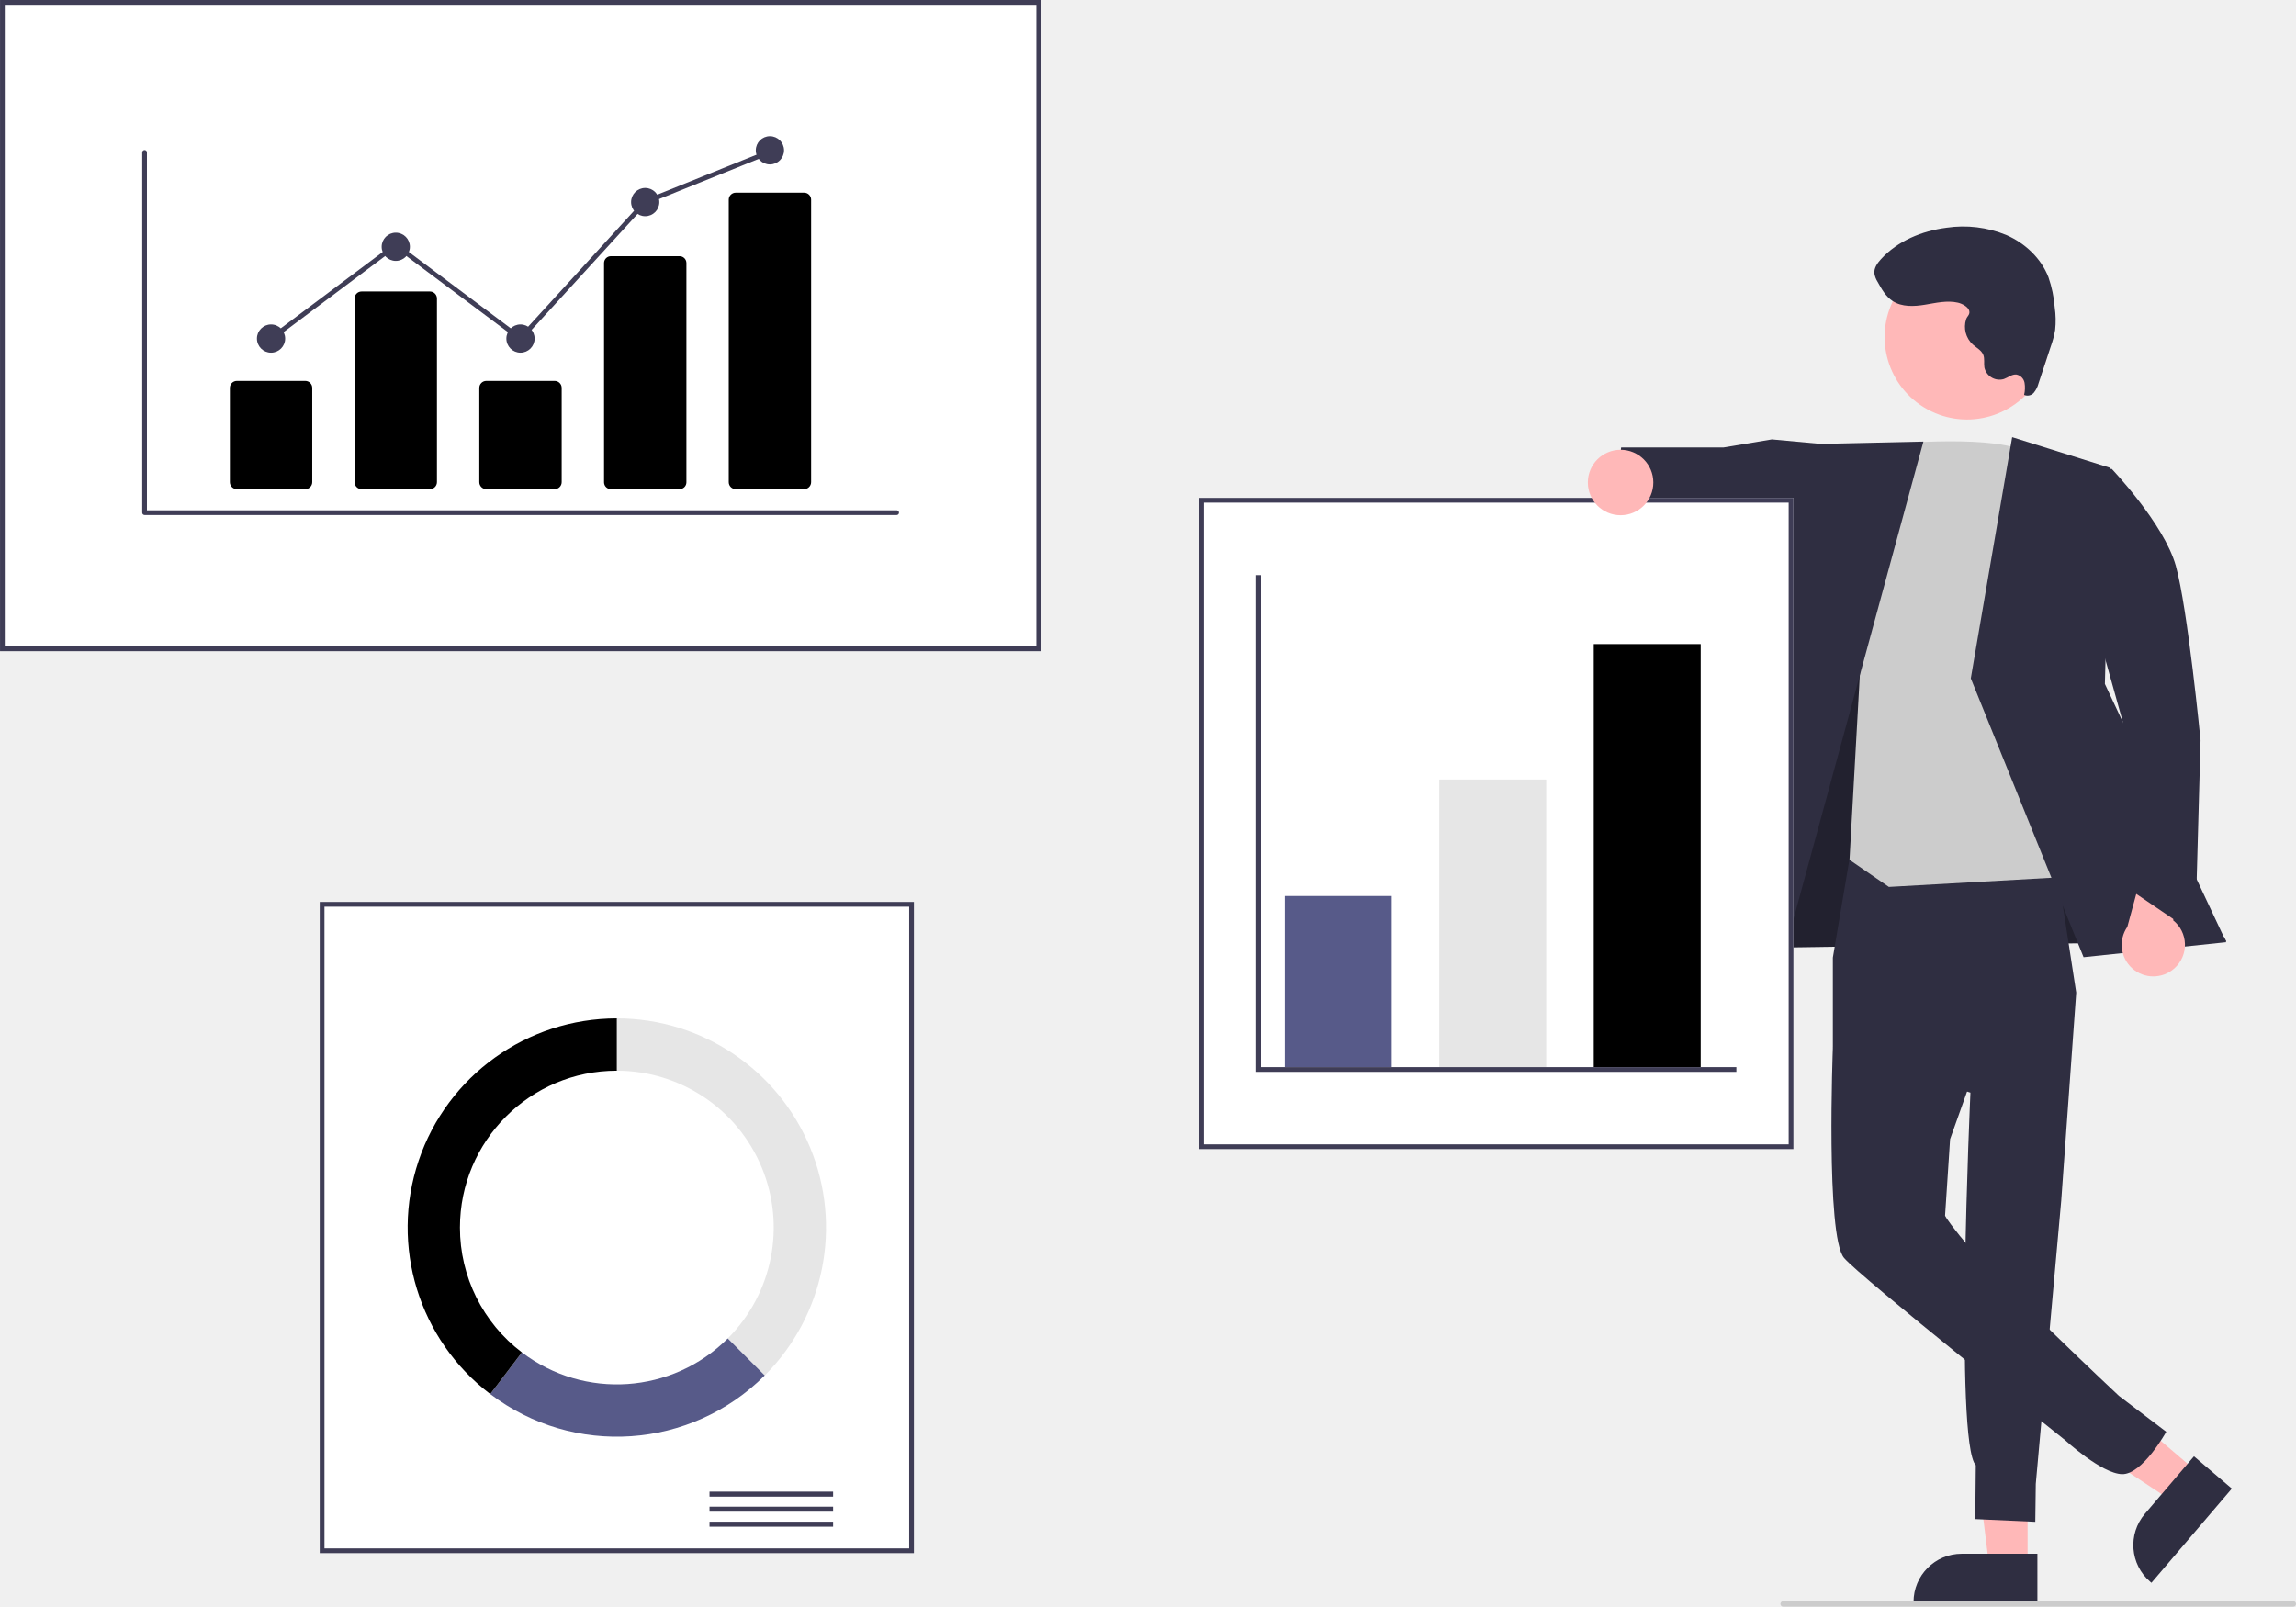
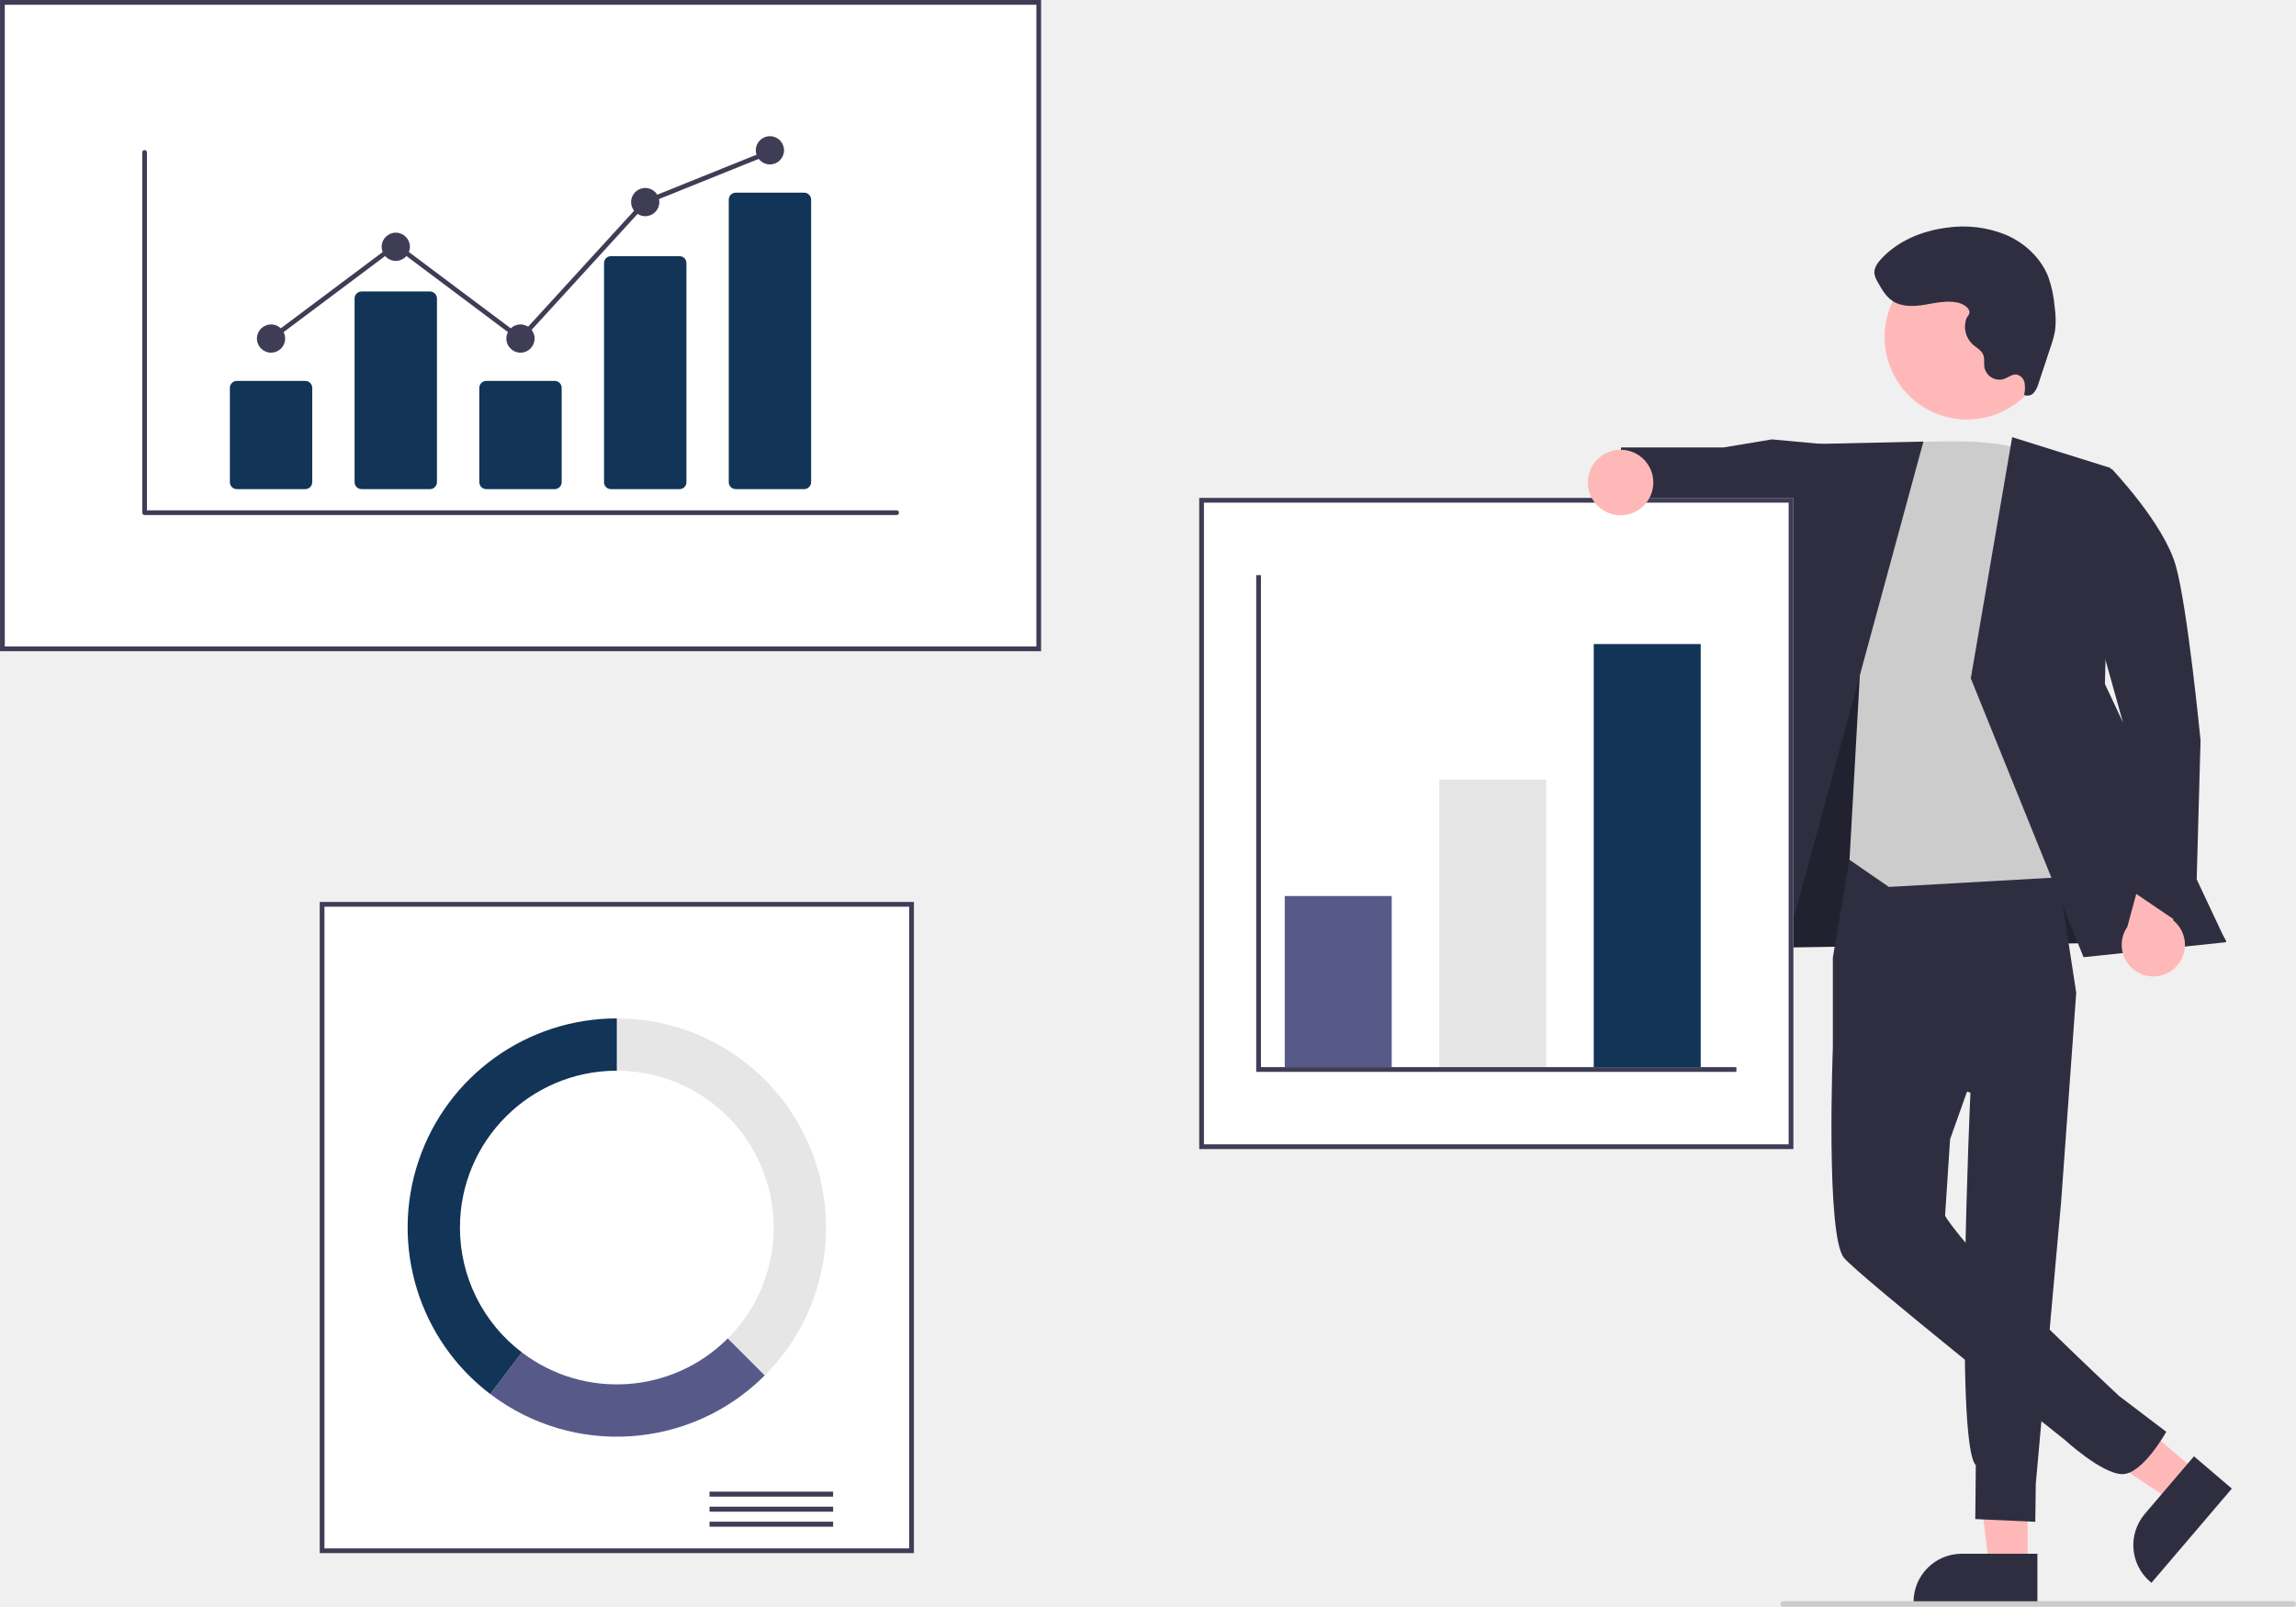
<svg xmlns="http://www.w3.org/2000/svg" data-name="Layer 1" viewBox="0 0 841.59 589">
  <polygon points="743.21 574.19 729.13 574.19 722.43 519.88 743.21 519.89" fill="#ffb8b8" />
  <path transform="translate(-179.2 -155.5)" d="m926 743.34-45.399-0.002v-0.574a17.671 17.671 0 0 1 17.671-17.67h0.001l27.728 0.001z" fill="#2f2e41" />
  <polygon points="805.35 539.58 796.21 550.29 750.55 520.13 764.04 504.33" fill="#ffb8b8" />
  <path transform="translate(-179.2 -155.5)" d="m997.27 701.21-29.469 34.534-0.437-0.373a17.671 17.671 0 0 1-1.972-24.912l7.3e-4 -8.6e-4 17.999-21.092z" fill="#2f2e41" />
  <polygon points="643.24 307.12 638.85 347.54 816.02 345.01 738.76 219.11 675.67 216.85" fill="#2f2e41" />
  <polygon points="643.24 307.12 638.85 347.54 816.02 345.01 738.76 219.11 675.67 216.85" opacity=".28" />
  <path transform="translate(-179.2 -155.5)" d="m857.28 469.56-6.255 36.984v33.058l50.43 16.461s-5.904 128.4 1.967 136.58l-0.193 19.742 22 1 0.179-13.894 9.327-103.86 5.494-76.25-8.907-57.811z" fill="#2f2e41" />
  <path transform="translate(-179.2 -155.5)" d="m896.35 501.39-45.325 38.206s-2.653 68.932 4.084 77.016c5.786 6.943 81.038 66.832 81.038 66.832s13.374 12.268 20.869 12.464 16.213-15.525 16.213-15.525l-17.358-13.188s-44.969-41.976-58.321-58.666c-5.389-6.737-5.389-7.41-5.389-7.41l1.841-28.014 18.525-51.991z" fill="#2f2e41" />
  <polygon points="669.02 162.88 649.48 161.08 631.76 164.03 594.22 164.04 591.02 191.25 625.28 198.91 633.62 194.82 668.42 208.08" fill="#2f2e41" />
  <path transform="translate(-179.2 -155.5)" d="m871.57 318.3s41.474-3.886 50.905 3.524 29.641 154.27 29.641 154.27l-80.545 4.546-14.44-9.935 4.099-73.317z" fill="#ccc" />
  <polygon points="705.02 161.88 659.28 162.89 616.62 355.62 650.3 363.03" fill="#2f2e41" />
  <polygon points="737.55 160.26 773.58 171.54 771.54 250.72 816.02 345.4 763.72 350.9 722.39 248.68" fill="#2f2e41" />
  <path transform="translate(-179.2 -155.5)" d="m976.18 510.51a11.513 11.513 0 0 0-0.436-17.649l7.25-25.291-14.295-8.154-9.736 35.86a11.576 11.576 0 0 0 17.218 15.234z" fill="#ffb8b8" />
  <path transform="translate(-179.2 -155.5)" d="m931.91 329.23 21.323-1.85s19.143 20.022 23.498 35.524 9.071 64.005 9.071 64.005l-1.967 70.955-24.925-16.926-1.672-61.031z" fill="#2f2e41" />
  <circle transform="translate(44.353 779.63) rotate(-61.337)" cx="900.24" cy="279.07" r="30.227" fill="#ffb8b8" />
  <path transform="translate(-179.2 -155.5)" d="m896.87 266.45c-3.966-0.916-8.083 0.099-12.099 0.757s-8.443 0.875-11.841-1.366c-2.509-1.655-4.052-4.393-5.501-7.027a8.088 8.088 0 0 1-1.183-3.101c-0.171-1.948 1.069-3.725 2.384-5.171 6.112-6.718 15.044-10.396 24.051-11.564a41.554 41.554 0 0 1 21.961 2.682c6.838 2.999 12.715 8.491 15.403 15.456a43.894 43.894 0 0 1 2.3 11.038 32.97 32.97 0 0 1 0.155 8.359 35.832 35.832 0 0 1-1.62 6.056l-4.453 13.446a8.859 8.859 0 0 1-1.751 3.466 3.029 3.029 0 0 1-3.547 0.777 11.04 11.04 0 0 0 0.16-4.46 3.764 3.764 0 0 0-2.97-2.995c-1.641-0.174-3.043 1.098-4.6 1.646a5.66 5.66 0 0 1-7.035-3.818q-0.064-0.215-0.111-0.436c-0.246-1.537 0.167-3.183-0.416-4.627-0.683-1.691-2.493-2.578-3.853-3.793a8.869 8.869 0 0 1-2.433-9.217c0.364-1.119 1.392-1.628 1.187-2.913-0.27-1.687-2.756-2.866-4.189-3.196z" fill="#2f2e41" />
  <path transform="translate(-179.2 -155.5)" d="m560.82 394.23h-381.61v-238.73h381.61z" fill="#fff" />
  <path transform="translate(-179.2 -155.5)" d="m560.82 394.23h-381.61v-238.73h381.61zm-379.87-1.742h378.13v-235.24h-378.13z" fill="#3f3d56" />
  <path transform="translate(-179.2 -155.5)" d="m514.2 724.87h-217.81v-238.73h217.81z" fill="#fff" />
  <path transform="translate(-179.2 -155.5)" d="m514.2 724.87h-217.81v-238.73h217.81zm-216.07-1.742h214.33v-235.24h-214.33z" fill="#3f3d56" />
  <rect x="260.07" y="546.82" width="45.306" height="1.837" fill="#3f3d56" />
  <rect x="260.07" y="552.33" width="45.306" height="1.837" fill="#3f3d56" />
  <rect x="260.07" y="557.84" width="45.306" height="1.837" fill="#3f3d56" />
  <path transform="translate(-179.2 -155.5)" d="m405.3 528.84v19.168a57.503 57.503 0 0 1 40.661 98.164l13.554 13.554a76.671 76.671 0 0 0-54.214-130.89z" fill="#e6e6e6" />
  <path transform="translate(-179.2 -155.5)" d="m459.51 659.72-13.554-13.554a57.489 57.489 0 0 1-75.451 5.116l-11.601 15.265a76.669 76.669 0 0 0 100.61-6.827z" fill="#575a89" />
-   <path transform="translate(-179.2 -155.5)" d="m347.79 605.51a57.503 57.503 0 0 1 57.503-57.503v-19.168a76.67 76.67 0 0 0-46.392 137.71l11.602-15.265a57.403 57.403 0 0 1-22.713-45.777z" class="currentColor" />
+   <path transform="translate(-179.2 -155.5)" d="m347.79 605.51a57.503 57.503 0 0 1 57.503-57.503v-19.168a76.67 76.67 0 0 0-46.392 137.71l11.602-15.265a57.403 57.403 0 0 1-22.713-45.777z" fill="#123456" />
  <path transform="translate(-179.2 -155.5)" d="m836.57 576.75h-217.81v-238.73h217.81z" fill="#fff" />
  <path transform="translate(-179.2 -155.5)" d="m836.57 576.75h-217.81v-238.73h217.81zm-216.07-1.742h214.33v-235.24h-214.33z" fill="#3f3d56" />
  <rect x="470.92" y="328.47" width="39.207" height="62.731" fill="#575a89" />
  <rect x="527.55" y="285.77" width="39.207" height="105.42" fill="#e6e6e6" />
-   <rect x="584.18" y="236.11" width="39.207" height="155.08" class="currentColor" />
+   <rect x="584.18" y="236.11" width="39.207" height="155.08" fill="#123456" />
  <polygon points="636.46 392.94 460.46 392.94 460.46 210.84 462.2 210.84 462.2 391.2 636.46 391.2" fill="#3f3d56" />
  <circle cx="594.02" cy="176.88" r="12" fill="#ffb8b8" />
  <path transform="translate(-179.2 -155.5)" d="m1019.8 744.5h-187a1 1 0 0 1 0-2h187a1 1 0 0 1 0 2z" fill="#ccc" />
  <path transform="translate(-179.2 -155.5)" d="m507.82 344.3h-275.62a0.863 0.863 0 0 1-0.863-0.863v-132.1a0.863 0.863 0 0 1 1.725 0v131.24h274.76a0.863 0.863 0 1 1 0 1.725z" fill="#3f3d56" />
-   <path transform="translate(-179.2 -155.5)" d="m291.09 334.81h-25.069a2.563 2.563 0 0 1-2.561-2.56v-34.557a2.563 2.563 0 0 1 2.561-2.56h25.069a2.563 2.563 0 0 1 2.561 2.56v34.557a2.563 2.563 0 0 1-2.561 2.56z" class="currentColor" />
-   <path transform="translate(-179.2 -155.5)" d="m336.8 334.81h-25.069a2.563 2.563 0 0 1-2.561-2.56v-67.334a2.563 2.563 0 0 1 2.561-2.56h25.069a2.563 2.563 0 0 1 2.561 2.56v67.334a2.563 2.563 0 0 1-2.561 2.56z" class="currentColor" />
-   <path transform="translate(-179.2 -155.5)" d="m382.52 334.81h-25.069a2.563 2.563 0 0 1-2.561-2.56v-34.557a2.563 2.563 0 0 1 2.561-2.56h25.069a2.563 2.563 0 0 1 2.561 2.56v34.557a2.563 2.563 0 0 1-2.561 2.56z" class="currentColor" />
-   <path transform="translate(-179.2 -155.5)" d="m428.24 334.81h-25.069a2.507 2.507 0 0 1-2.561-2.444v-80.505a2.507 2.507 0 0 1 2.561-2.444h25.069a2.507 2.507 0 0 1 2.561 2.444v80.505a2.507 2.507 0 0 1-2.561 2.444z" class="currentColor" />
-   <path transform="translate(-179.2 -155.5)" d="m473.95 334.81h-25.069a2.563 2.563 0 0 1-2.561-2.56v-103.56a2.563 2.563 0 0 1 2.561-2.56h25.069a2.563 2.563 0 0 1 2.561 2.56v103.56a2.563 2.563 0 0 1-2.561 2.56z" class="currentColor" />
+   <path transform="translate(-179.2 -155.5)" d="m291.09 334.81h-25.069a2.563 2.563 0 0 1-2.561-2.56v-34.557a2.563 2.563 0 0 1 2.561-2.56h25.069a2.563 2.563 0 0 1 2.561 2.56v34.557a2.563 2.563 0 0 1-2.561 2.56z" fill="#123456" />
+   <path transform="translate(-179.2 -155.5)" d="m336.8 334.81h-25.069a2.563 2.563 0 0 1-2.561-2.56v-67.334a2.563 2.563 0 0 1 2.561-2.56h25.069a2.563 2.563 0 0 1 2.561 2.56v67.334a2.563 2.563 0 0 1-2.561 2.56z" fill="#123456" />
+   <path transform="translate(-179.2 -155.5)" d="m382.52 334.81h-25.069a2.563 2.563 0 0 1-2.561-2.56v-34.557a2.563 2.563 0 0 1 2.561-2.56h25.069a2.563 2.563 0 0 1 2.561 2.56v34.557a2.563 2.563 0 0 1-2.561 2.56z" fill="#123456" />
+   <path transform="translate(-179.2 -155.5)" d="m428.24 334.81h-25.069a2.507 2.507 0 0 1-2.561-2.444v-80.505a2.507 2.507 0 0 1 2.561-2.444h25.069a2.507 2.507 0 0 1 2.561 2.444v80.505a2.507 2.507 0 0 1-2.561 2.444z" fill="#123456" />
+   <path transform="translate(-179.2 -155.5)" d="m473.95 334.81h-25.069a2.563 2.563 0 0 1-2.561-2.56v-103.56a2.563 2.563 0 0 1 2.561-2.56h25.069a2.563 2.563 0 0 1 2.561 2.56v103.56a2.563 2.563 0 0 1-2.561 2.56z" fill="#123456" />
  <circle cx="99.35" cy="124.11" r="5.175" fill="#3f3d56" />
  <circle cx="145.07" cy="90.467" r="5.175" fill="#3f3d56" />
  <circle cx="190.78" cy="124.11" r="5.175" fill="#3f3d56" />
  <circle cx="236.5" cy="74.078" r="5.175" fill="#3f3d56" />
  <circle cx="282.21" cy="55.102" r="5.175" fill="#3f3d56" />
  <polygon points="190.89 125.27 145.07 90.943 99.867 124.8 98.833 123.42 145.07 88.787 190.67 122.95 235.99 73.352 236.18 73.278 281.89 54.858 282.54 56.459 237 74.805" fill="#3f3d56" />
</svg>
